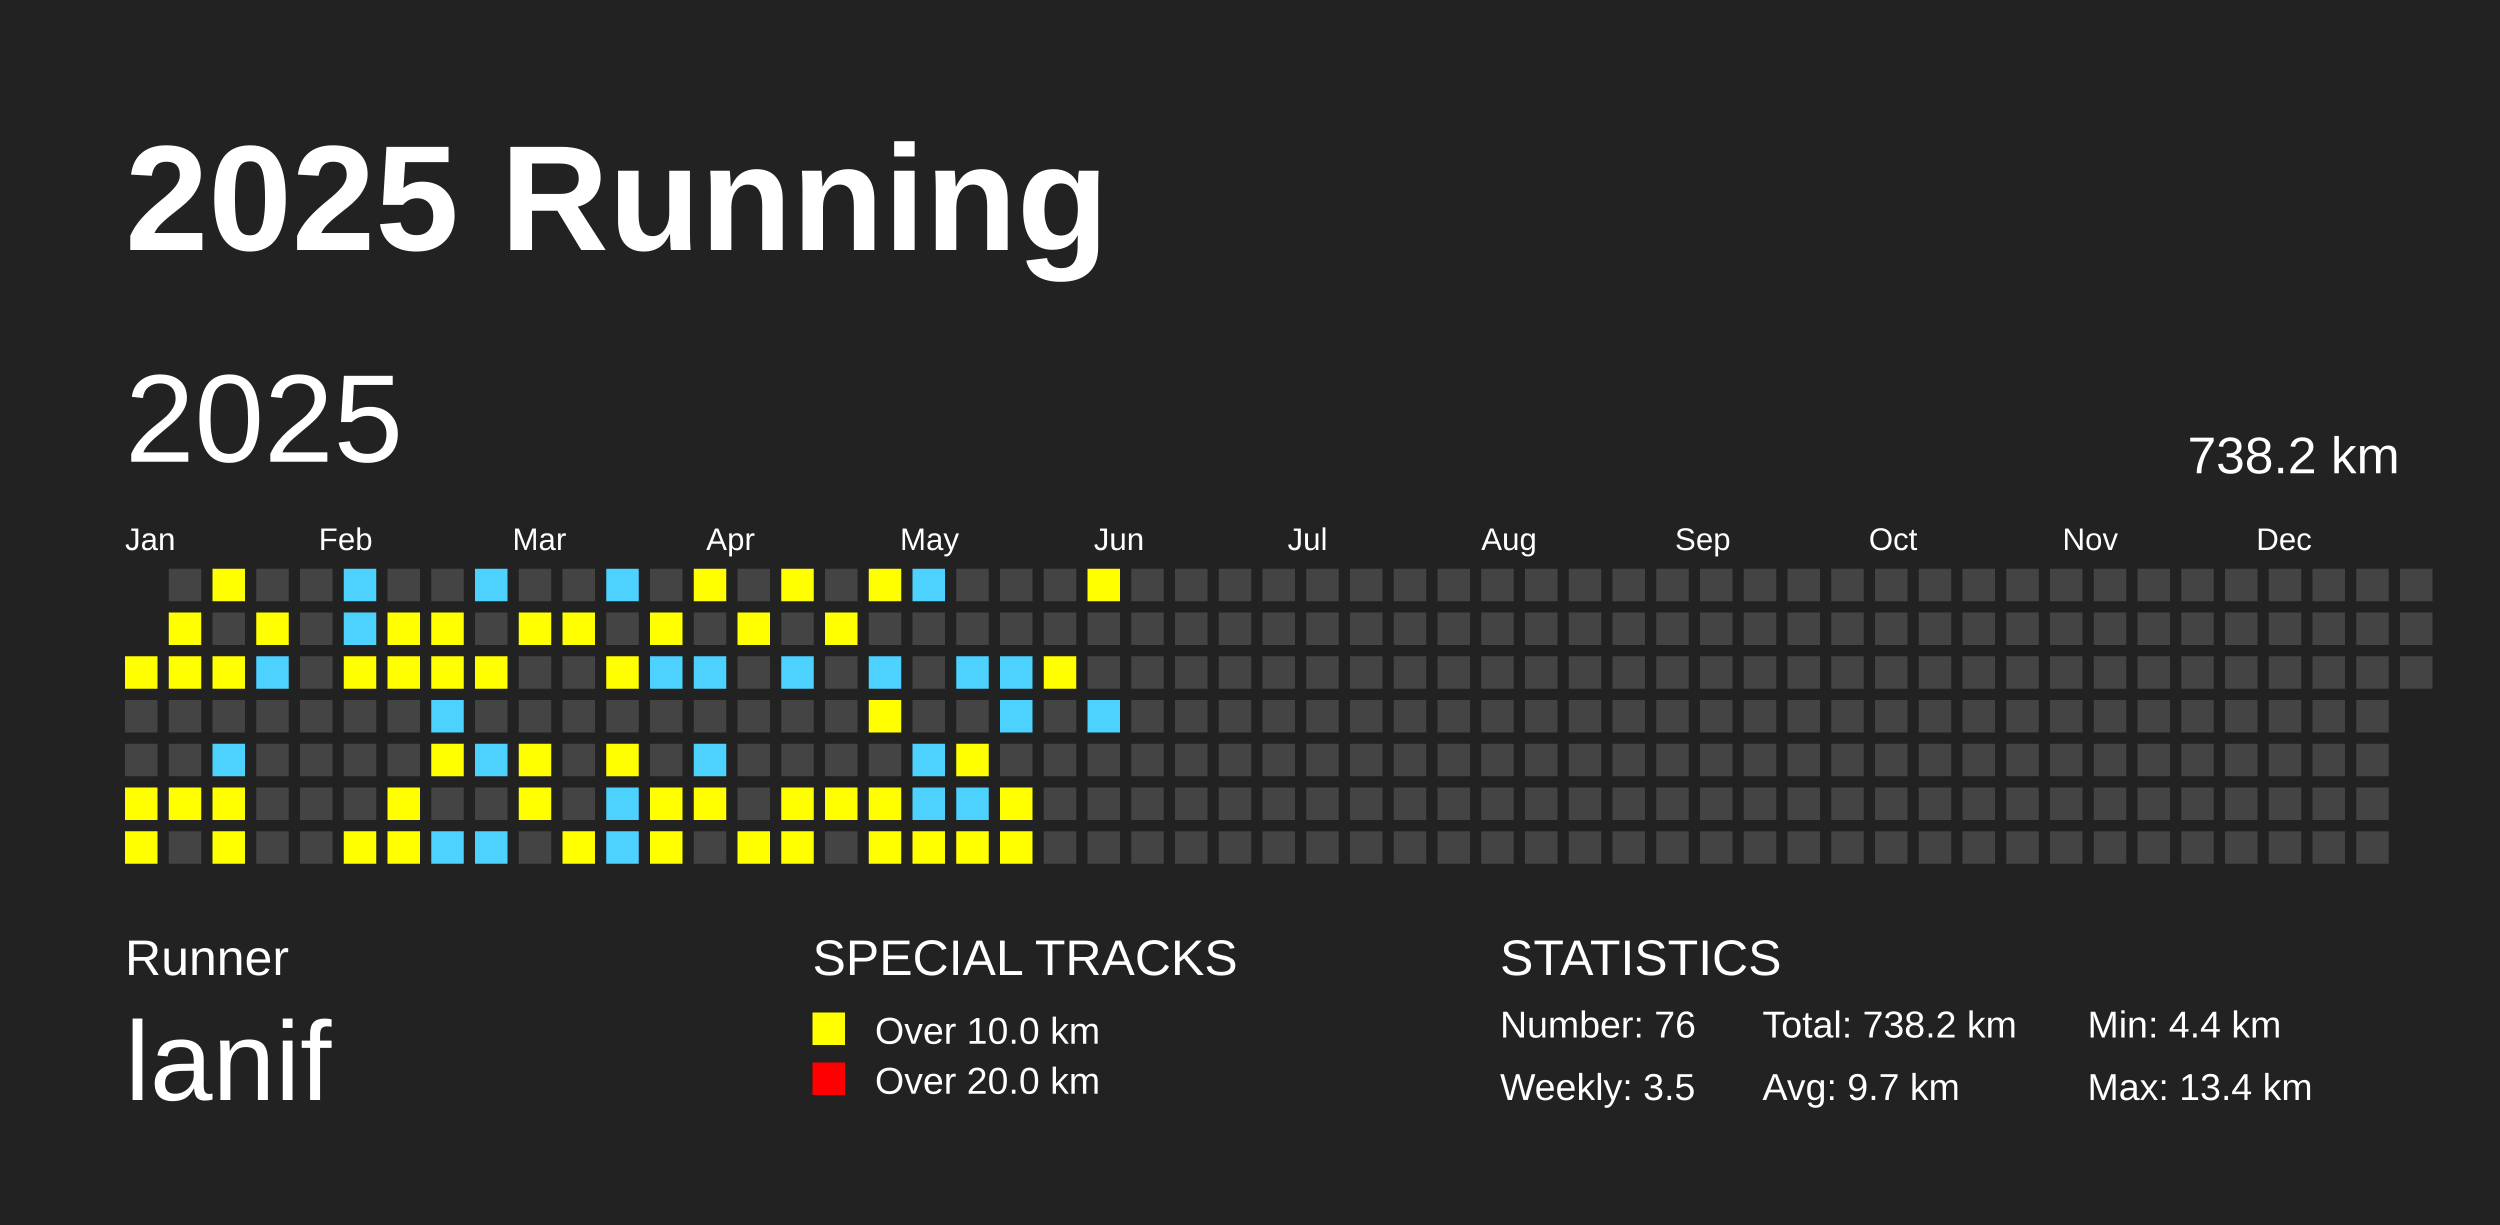
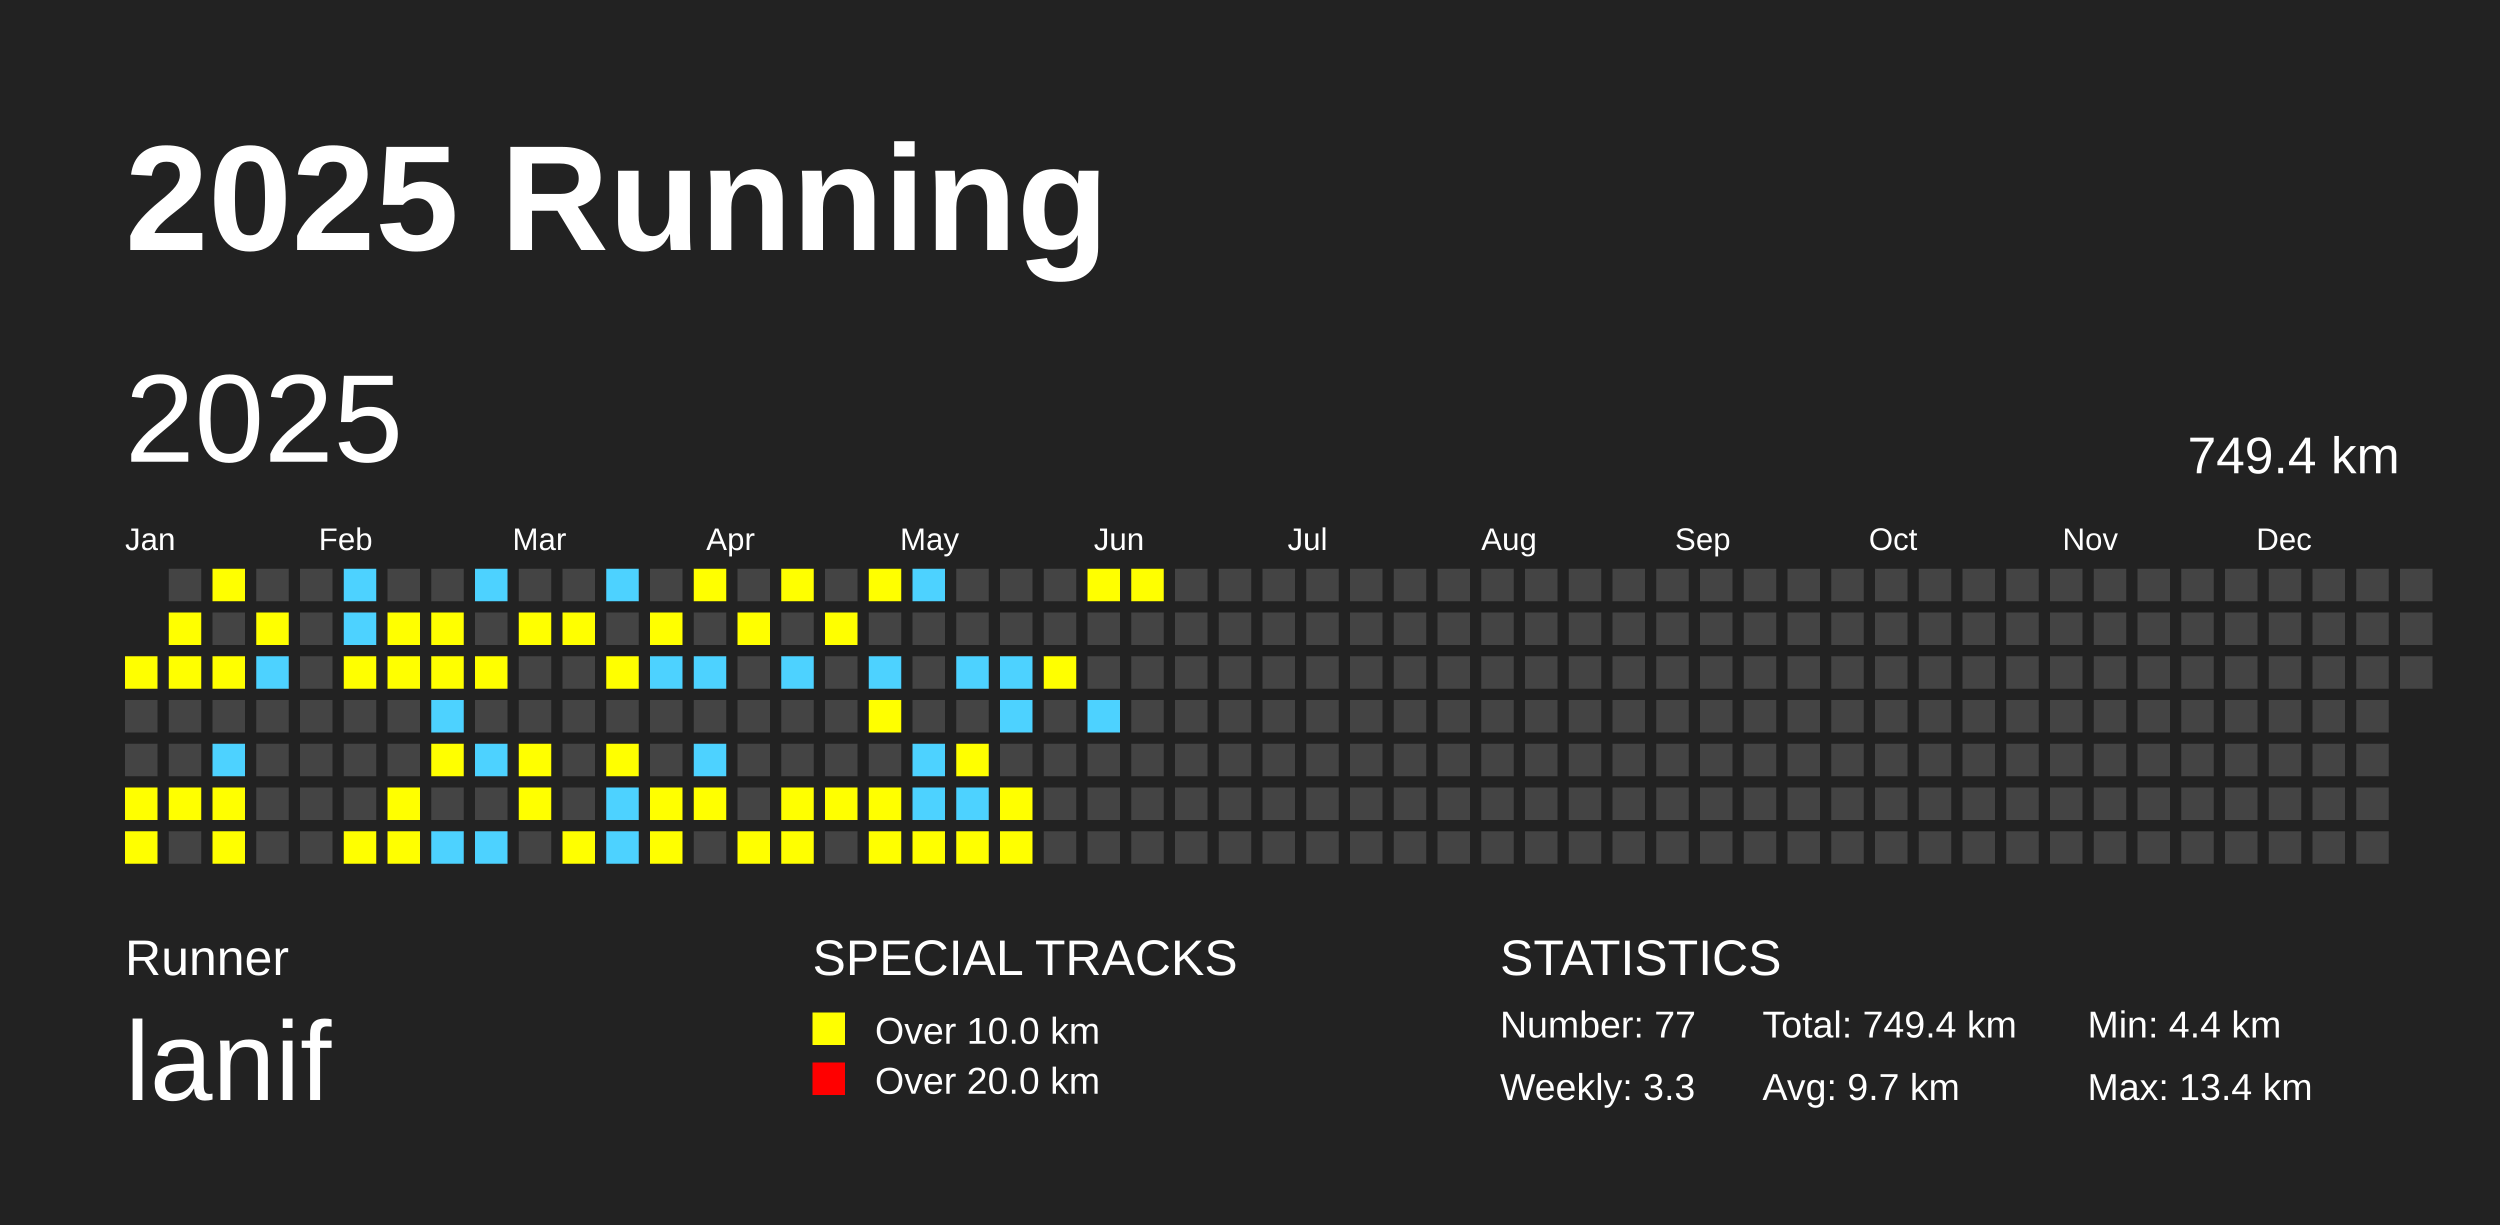
<svg xmlns="http://www.w3.org/2000/svg" baseProfile="full" height="98mm" version="1.1" viewBox="0,0,200,98" width="200mm">
  <defs />
  <rect fill="#222222" height="98" width="200" x="0" y="0" />
  <text fill="#FFFFFF" style="font-size:12px; font-family:Arial; font-weight:bold;" x="10" y="20">2025 Running</text>
  <text fill="#FFFFFF" style="font-size:4px; font-family:Arial" x="10" y="78">Runner</text>
  <text fill="#FFFFFF" style="font-size:9px; font-family:Arial" x="10" y="88">lanif</text>
  <text fill="#FFFFFF" style="font-size:4px; font-family:Arial" x="65" y="78">SPECIAL TRACKS</text>
  <rect fill="yellow" height="2.6" width="2.6" x="65" y="81" />
  <text fill="#FFFFFF" style="font-size:3px; font-family:Arial" x="70" y="83.5">Over 10.0 km</text>
  <rect fill="red" height="2.6" width="2.6" x="65" y="85" />
  <text fill="#FFFFFF" style="font-size:3px; font-family:Arial" x="70" y="87.5">Over 20.0 km</text>
  <text fill="#FFFFFF" style="font-size:4px; font-family:Arial" x="120" y="78">STATISTICS</text>
-   <text fill="#FFFFFF" style="font-size:3px; font-family:Arial" x="120" y="83">Number: 76</text>
-   <text fill="#FFFFFF" style="font-size:3px; font-family:Arial" x="120" y="88">Weekly: 3.5</text>
-   <text fill="#FFFFFF" style="font-size:3px; font-family:Arial" x="141" y="83">Total: 738.2 km</text>
+   <text fill="#FFFFFF" style="font-size:3px; font-family:Arial" x="120" y="83">Number: 77</text>
+   <text fill="#FFFFFF" style="font-size:3px; font-family:Arial" x="120" y="88">Weekly: 3.3</text>
+   <text fill="#FFFFFF" style="font-size:3px; font-family:Arial" x="141" y="83">Total: 749.4 km</text>
  <text fill="#FFFFFF" style="font-size:3px; font-family:Arial" x="141" y="88">Avg: 9.7 km</text>
  <text fill="#FFFFFF" style="font-size:3px; font-family:Arial" x="167" y="83">Min: 4.4 km</text>
  <text fill="#FFFFFF" style="font-size:3px; font-family:Arial" x="167" y="88">Max: 13.4 km</text>
  <text dominant-baseline="hanging" fill="#FFFFFF" style="font-size:10.0px; font-family:Arial;" x="10" y="30">2025</text>
-   <text dominant-baseline="hanging" fill="#FFFFFF" style="font-size:4.125px; font-family:Arial;" x="175" y="35">738.2 km</text>
+   <text dominant-baseline="hanging" fill="#FFFFFF" style="font-size:4.125px; font-family:Arial;" x="175" y="35">749.4 km</text>
  <text fill="#FFFFFF" style="font-size:2.5px; font-family:Arial" x="10.0" y="44">Jan</text>
  <text fill="#FFFFFF" style="font-size:2.5px; font-family:Arial" x="25.5" y="44">Feb</text>
  <text fill="#FFFFFF" style="font-size:2.5px; font-family:Arial" x="41.0" y="44">Mar</text>
  <text fill="#FFFFFF" style="font-size:2.5px; font-family:Arial" x="56.5" y="44">Apr</text>
  <text fill="#FFFFFF" style="font-size:2.5px; font-family:Arial" x="72.0" y="44">May</text>
  <text fill="#FFFFFF" style="font-size:2.5px; font-family:Arial" x="87.5" y="44">Jun</text>
  <text fill="#FFFFFF" style="font-size:2.5px; font-family:Arial" x="103.0" y="44">Jul</text>
  <text fill="#FFFFFF" style="font-size:2.5px; font-family:Arial" x="118.5" y="44">Aug</text>
  <text fill="#FFFFFF" style="font-size:2.5px; font-family:Arial" x="134.0" y="44">Sep</text>
  <text fill="#FFFFFF" style="font-size:2.5px; font-family:Arial" x="149.5" y="44">Oct</text>
  <text fill="#FFFFFF" style="font-size:2.5px; font-family:Arial" x="165.0" y="44">Nov</text>
  <text fill="#FFFFFF" style="font-size:2.5px; font-family:Arial" x="180.5" y="44">Dec</text>
  <rect fill="yellow" height="2.6" width="2.6" x="10.0" y="52.5" />
  <rect fill="#444444" height="2.6" width="2.6" x="10.0" y="56.0" />
  <rect fill="#444444" height="2.6" width="2.6" x="10.0" y="59.5" />
  <rect fill="yellow" height="2.6" width="2.6" x="10.0" y="63.0" />
  <rect fill="yellow" height="2.6" width="2.6" x="10.0" y="66.5" />
  <rect fill="#444444" height="2.6" width="2.6" x="13.5" y="45.5" />
  <rect fill="yellow" height="2.6" width="2.6" x="13.5" y="49.0" />
  <rect fill="yellow" height="2.6" width="2.6" x="13.5" y="52.5" />
  <rect fill="#444444" height="2.6" width="2.6" x="13.5" y="56.0" />
  <rect fill="#444444" height="2.6" width="2.6" x="13.5" y="59.5" />
  <rect fill="yellow" height="2.6" width="2.6" x="13.5" y="63.0" />
  <rect fill="#444444" height="2.6" width="2.6" x="13.5" y="66.5" />
  <rect fill="yellow" height="2.6" width="2.6" x="17.0" y="45.5" />
  <rect fill="#444444" height="2.6" width="2.6" x="17.0" y="49.0" />
  <rect fill="yellow" height="2.6" width="2.6" x="17.0" y="52.5" />
  <rect fill="#444444" height="2.6" width="2.6" x="17.0" y="56.0" />
  <rect fill="#4DD2FF" height="2.6" width="2.6" x="17.0" y="59.5" />
  <rect fill="yellow" height="2.6" width="2.6" x="17.0" y="63.0" />
  <rect fill="yellow" height="2.6" width="2.6" x="17.0" y="66.5" />
  <rect fill="#444444" height="2.6" width="2.6" x="20.5" y="45.5" />
  <rect fill="yellow" height="2.6" width="2.6" x="20.5" y="49.0" />
  <rect fill="#4DD2FF" height="2.6" width="2.6" x="20.5" y="52.5" />
  <rect fill="#444444" height="2.6" width="2.6" x="20.5" y="56.0" />
  <rect fill="#444444" height="2.6" width="2.6" x="20.5" y="59.5" />
  <rect fill="#444444" height="2.6" width="2.6" x="20.5" y="63.0" />
  <rect fill="#444444" height="2.6" width="2.6" x="20.5" y="66.5" />
  <rect fill="#444444" height="2.6" width="2.6" x="24.0" y="45.5" />
  <rect fill="#444444" height="2.6" width="2.6" x="24.0" y="49.0" />
  <rect fill="#444444" height="2.6" width="2.6" x="24.0" y="52.5" />
  <rect fill="#444444" height="2.6" width="2.6" x="24.0" y="56.0" />
  <rect fill="#444444" height="2.6" width="2.6" x="24.0" y="59.5" />
  <rect fill="#444444" height="2.6" width="2.6" x="24.0" y="63.0" />
  <rect fill="#444444" height="2.6" width="2.6" x="24.0" y="66.5" />
  <rect fill="#4DD2FF" height="2.6" width="2.6" x="27.5" y="45.5" />
  <rect fill="#4DD2FF" height="2.6" width="2.6" x="27.5" y="49.0" />
  <rect fill="yellow" height="2.6" width="2.6" x="27.5" y="52.5" />
  <rect fill="#444444" height="2.6" width="2.6" x="27.5" y="56.0" />
  <rect fill="#444444" height="2.6" width="2.6" x="27.5" y="59.5" />
  <rect fill="#444444" height="2.6" width="2.6" x="27.5" y="63.0" />
  <rect fill="yellow" height="2.6" width="2.6" x="27.5" y="66.5" />
  <rect fill="#444444" height="2.6" width="2.6" x="31.0" y="45.5" />
  <rect fill="yellow" height="2.6" width="2.6" x="31.0" y="49.0" />
  <rect fill="yellow" height="2.6" width="2.6" x="31.0" y="52.5" />
  <rect fill="#444444" height="2.6" width="2.6" x="31.0" y="56.0" />
  <rect fill="#444444" height="2.6" width="2.6" x="31.0" y="59.5" />
  <rect fill="yellow" height="2.6" width="2.6" x="31.0" y="63.0" />
  <rect fill="yellow" height="2.6" width="2.6" x="31.0" y="66.5" />
  <rect fill="#444444" height="2.6" width="2.6" x="34.5" y="45.5" />
  <rect fill="yellow" height="2.6" width="2.6" x="34.5" y="49.0" />
  <rect fill="yellow" height="2.6" width="2.6" x="34.5" y="52.5" />
  <rect fill="#4DD2FF" height="2.6" width="2.6" x="34.5" y="56.0" />
  <rect fill="yellow" height="2.6" width="2.6" x="34.5" y="59.5" />
  <rect fill="#444444" height="2.6" width="2.6" x="34.5" y="63.0" />
  <rect fill="#4DD2FF" height="2.6" width="2.6" x="34.5" y="66.5" />
  <rect fill="#4DD2FF" height="2.6" width="2.6" x="38.0" y="45.5" />
  <rect fill="#444444" height="2.6" width="2.6" x="38.0" y="49.0" />
  <rect fill="yellow" height="2.6" width="2.6" x="38.0" y="52.5" />
  <rect fill="#444444" height="2.6" width="2.6" x="38.0" y="56.0" />
  <rect fill="#4DD2FF" height="2.6" width="2.6" x="38.0" y="59.5" />
  <rect fill="#444444" height="2.6" width="2.6" x="38.0" y="63.0" />
  <rect fill="#4DD2FF" height="2.6" width="2.6" x="38.0" y="66.5" />
  <rect fill="#444444" height="2.6" width="2.6" x="41.5" y="45.5" />
  <rect fill="yellow" height="2.6" width="2.6" x="41.5" y="49.0" />
  <rect fill="#444444" height="2.6" width="2.6" x="41.5" y="52.5" />
  <rect fill="#444444" height="2.6" width="2.6" x="41.5" y="56.0" />
  <rect fill="yellow" height="2.6" width="2.6" x="41.5" y="59.5" />
  <rect fill="yellow" height="2.6" width="2.6" x="41.5" y="63.0" />
  <rect fill="#444444" height="2.6" width="2.6" x="41.5" y="66.5" />
  <rect fill="#444444" height="2.6" width="2.6" x="45.0" y="45.5" />
  <rect fill="yellow" height="2.6" width="2.6" x="45.0" y="49.0" />
  <rect fill="#444444" height="2.6" width="2.6" x="45.0" y="52.5" />
  <rect fill="#444444" height="2.6" width="2.6" x="45.0" y="56.0" />
  <rect fill="#444444" height="2.6" width="2.6" x="45.0" y="59.5" />
  <rect fill="#444444" height="2.6" width="2.6" x="45.0" y="63.0" />
  <rect fill="yellow" height="2.6" width="2.6" x="45.0" y="66.5" />
  <rect fill="#4DD2FF" height="2.6" width="2.6" x="48.5" y="45.5" />
  <rect fill="#444444" height="2.6" width="2.6" x="48.5" y="49.0" />
  <rect fill="yellow" height="2.6" width="2.6" x="48.5" y="52.5" />
  <rect fill="#444444" height="2.6" width="2.6" x="48.5" y="56.0" />
  <rect fill="yellow" height="2.6" width="2.6" x="48.5" y="59.5" />
  <rect fill="#4DD2FF" height="2.6" width="2.6" x="48.5" y="63.0" />
  <rect fill="#4DD2FF" height="2.6" width="2.6" x="48.5" y="66.5" />
  <rect fill="#444444" height="2.6" width="2.6" x="52.0" y="45.5" />
  <rect fill="yellow" height="2.6" width="2.6" x="52.0" y="49.0" />
  <rect fill="#4DD2FF" height="2.6" width="2.6" x="52.0" y="52.5" />
  <rect fill="#444444" height="2.6" width="2.6" x="52.0" y="56.0" />
  <rect fill="#444444" height="2.6" width="2.6" x="52.0" y="59.5" />
  <rect fill="yellow" height="2.6" width="2.6" x="52.0" y="63.0" />
  <rect fill="yellow" height="2.6" width="2.6" x="52.0" y="66.5" />
  <rect fill="yellow" height="2.6" width="2.6" x="55.5" y="45.5" />
  <rect fill="#444444" height="2.6" width="2.6" x="55.5" y="49.0" />
  <rect fill="#4DD2FF" height="2.6" width="2.6" x="55.5" y="52.5" />
  <rect fill="#444444" height="2.6" width="2.6" x="55.5" y="56.0" />
  <rect fill="#4DD2FF" height="2.6" width="2.6" x="55.5" y="59.5" />
  <rect fill="yellow" height="2.6" width="2.6" x="55.5" y="63.0" />
  <rect fill="#444444" height="2.6" width="2.6" x="55.5" y="66.5" />
  <rect fill="#444444" height="2.6" width="2.6" x="59.0" y="45.5" />
  <rect fill="yellow" height="2.6" width="2.6" x="59.0" y="49.0" />
  <rect fill="#444444" height="2.6" width="2.6" x="59.0" y="52.5" />
  <rect fill="#444444" height="2.6" width="2.6" x="59.0" y="56.0" />
  <rect fill="#444444" height="2.6" width="2.6" x="59.0" y="59.5" />
  <rect fill="#444444" height="2.6" width="2.6" x="59.0" y="63.0" />
  <rect fill="yellow" height="2.6" width="2.6" x="59.0" y="66.5" />
  <rect fill="yellow" height="2.6" width="2.6" x="62.5" y="45.5" />
  <rect fill="#444444" height="2.6" width="2.6" x="62.5" y="49.0" />
  <rect fill="#4DD2FF" height="2.6" width="2.6" x="62.5" y="52.5" />
  <rect fill="#444444" height="2.6" width="2.6" x="62.5" y="56.0" />
  <rect fill="#444444" height="2.6" width="2.6" x="62.5" y="59.5" />
  <rect fill="yellow" height="2.6" width="2.6" x="62.5" y="63.0" />
  <rect fill="yellow" height="2.6" width="2.6" x="62.5" y="66.5" />
  <rect fill="#444444" height="2.6" width="2.6" x="66.0" y="45.5" />
  <rect fill="yellow" height="2.6" width="2.6" x="66.0" y="49.0" />
  <rect fill="#444444" height="2.6" width="2.6" x="66.0" y="52.5" />
  <rect fill="#444444" height="2.6" width="2.6" x="66.0" y="56.0" />
  <rect fill="#444444" height="2.6" width="2.6" x="66.0" y="59.5" />
  <rect fill="yellow" height="2.6" width="2.6" x="66.0" y="63.0" />
  <rect fill="#444444" height="2.6" width="2.6" x="66.0" y="66.5" />
  <rect fill="yellow" height="2.6" width="2.6" x="69.5" y="45.5" />
  <rect fill="#444444" height="2.6" width="2.6" x="69.5" y="49.0" />
  <rect fill="#4DD2FF" height="2.6" width="2.6" x="69.5" y="52.5" />
  <rect fill="yellow" height="2.6" width="2.6" x="69.5" y="56.0" />
  <rect fill="#444444" height="2.6" width="2.6" x="69.5" y="59.5" />
  <rect fill="yellow" height="2.6" width="2.6" x="69.5" y="63.0" />
  <rect fill="yellow" height="2.6" width="2.6" x="69.5" y="66.5" />
  <rect fill="#4DD2FF" height="2.6" width="2.6" x="73.0" y="45.5" />
  <rect fill="#444444" height="2.6" width="2.6" x="73.0" y="49.0" />
  <rect fill="#444444" height="2.6" width="2.6" x="73.0" y="52.5" />
  <rect fill="#444444" height="2.6" width="2.6" x="73.0" y="56.0" />
  <rect fill="#4DD2FF" height="2.6" width="2.6" x="73.0" y="59.5" />
  <rect fill="#4DD2FF" height="2.6" width="2.6" x="73.0" y="63.0" />
  <rect fill="yellow" height="2.6" width="2.6" x="73.0" y="66.5" />
  <rect fill="#444444" height="2.6" width="2.6" x="76.5" y="45.5" />
  <rect fill="#444444" height="2.6" width="2.6" x="76.5" y="49.0" />
  <rect fill="#4DD2FF" height="2.6" width="2.6" x="76.5" y="52.5" />
  <rect fill="#444444" height="2.6" width="2.6" x="76.5" y="56.0" />
  <rect fill="yellow" height="2.6" width="2.6" x="76.5" y="59.5" />
  <rect fill="#4DD2FF" height="2.6" width="2.6" x="76.5" y="63.0" />
  <rect fill="yellow" height="2.6" width="2.6" x="76.5" y="66.5" />
  <rect fill="#444444" height="2.6" width="2.6" x="80.0" y="45.5" />
  <rect fill="#444444" height="2.6" width="2.6" x="80.0" y="49.0" />
  <rect fill="#4DD2FF" height="2.6" width="2.6" x="80.0" y="52.5" />
  <rect fill="#4DD2FF" height="2.6" width="2.6" x="80.0" y="56.0" />
  <rect fill="#444444" height="2.6" width="2.6" x="80.0" y="59.5" />
  <rect fill="yellow" height="2.6" width="2.6" x="80.0" y="63.0" />
  <rect fill="yellow" height="2.6" width="2.6" x="80.0" y="66.5" />
  <rect fill="#444444" height="2.6" width="2.6" x="83.5" y="45.5" />
  <rect fill="#444444" height="2.6" width="2.6" x="83.5" y="49.0" />
  <rect fill="yellow" height="2.6" width="2.6" x="83.5" y="52.5" />
  <rect fill="#444444" height="2.6" width="2.6" x="83.5" y="56.0" />
  <rect fill="#444444" height="2.6" width="2.6" x="83.5" y="59.5" />
  <rect fill="#444444" height="2.6" width="2.6" x="83.5" y="63.0" />
  <rect fill="#444444" height="2.6" width="2.6" x="83.5" y="66.5" />
  <rect fill="yellow" height="2.6" width="2.6" x="87.0" y="45.5" />
  <rect fill="#444444" height="2.6" width="2.6" x="87.0" y="49.0" />
  <rect fill="#444444" height="2.6" width="2.6" x="87.0" y="52.5" />
  <rect fill="#4DD2FF" height="2.6" width="2.6" x="87.0" y="56.0" />
  <rect fill="#444444" height="2.6" width="2.6" x="87.0" y="59.5" />
  <rect fill="#444444" height="2.6" width="2.6" x="87.0" y="63.0" />
  <rect fill="#444444" height="2.6" width="2.6" x="87.0" y="66.5" />
-   <rect fill="#444444" height="2.6" width="2.6" x="90.5" y="45.5" />
+   <rect fill="yellow" height="2.6" width="2.6" x="90.5" y="45.5" />
  <rect fill="#444444" height="2.6" width="2.6" x="90.5" y="49.0" />
  <rect fill="#444444" height="2.6" width="2.6" x="90.5" y="52.5" />
  <rect fill="#444444" height="2.6" width="2.6" x="90.5" y="56.0" />
  <rect fill="#444444" height="2.6" width="2.6" x="90.5" y="59.5" />
  <rect fill="#444444" height="2.6" width="2.6" x="90.5" y="63.0" />
  <rect fill="#444444" height="2.6" width="2.6" x="90.5" y="66.5" />
  <rect fill="#444444" height="2.6" width="2.6" x="94.0" y="45.5" />
  <rect fill="#444444" height="2.6" width="2.6" x="94.0" y="49.0" />
  <rect fill="#444444" height="2.6" width="2.6" x="94.0" y="52.5" />
  <rect fill="#444444" height="2.6" width="2.6" x="94.0" y="56.0" />
  <rect fill="#444444" height="2.6" width="2.6" x="94.0" y="59.5" />
  <rect fill="#444444" height="2.6" width="2.6" x="94.0" y="63.0" />
  <rect fill="#444444" height="2.6" width="2.6" x="94.0" y="66.5" />
  <rect fill="#444444" height="2.6" width="2.6" x="97.5" y="45.5" />
  <rect fill="#444444" height="2.6" width="2.6" x="97.5" y="49.0" />
  <rect fill="#444444" height="2.6" width="2.6" x="97.5" y="52.5" />
  <rect fill="#444444" height="2.6" width="2.6" x="97.5" y="56.0" />
  <rect fill="#444444" height="2.6" width="2.6" x="97.5" y="59.5" />
  <rect fill="#444444" height="2.6" width="2.6" x="97.5" y="63.0" />
  <rect fill="#444444" height="2.6" width="2.6" x="97.5" y="66.5" />
  <rect fill="#444444" height="2.6" width="2.6" x="101.0" y="45.5" />
  <rect fill="#444444" height="2.6" width="2.6" x="101.0" y="49.0" />
  <rect fill="#444444" height="2.6" width="2.6" x="101.0" y="52.5" />
  <rect fill="#444444" height="2.6" width="2.6" x="101.0" y="56.0" />
  <rect fill="#444444" height="2.6" width="2.6" x="101.0" y="59.5" />
  <rect fill="#444444" height="2.6" width="2.6" x="101.0" y="63.0" />
  <rect fill="#444444" height="2.6" width="2.6" x="101.0" y="66.5" />
  <rect fill="#444444" height="2.6" width="2.6" x="104.5" y="45.5" />
  <rect fill="#444444" height="2.6" width="2.6" x="104.5" y="49.0" />
  <rect fill="#444444" height="2.6" width="2.6" x="104.5" y="52.5" />
  <rect fill="#444444" height="2.6" width="2.6" x="104.5" y="56.0" />
  <rect fill="#444444" height="2.6" width="2.6" x="104.5" y="59.5" />
  <rect fill="#444444" height="2.6" width="2.6" x="104.5" y="63.0" />
  <rect fill="#444444" height="2.6" width="2.6" x="104.5" y="66.5" />
  <rect fill="#444444" height="2.6" width="2.6" x="108.0" y="45.5" />
  <rect fill="#444444" height="2.6" width="2.6" x="108.0" y="49.0" />
  <rect fill="#444444" height="2.6" width="2.6" x="108.0" y="52.5" />
  <rect fill="#444444" height="2.6" width="2.6" x="108.0" y="56.0" />
  <rect fill="#444444" height="2.6" width="2.6" x="108.0" y="59.5" />
  <rect fill="#444444" height="2.6" width="2.6" x="108.0" y="63.0" />
  <rect fill="#444444" height="2.6" width="2.6" x="108.0" y="66.5" />
  <rect fill="#444444" height="2.6" width="2.6" x="111.5" y="45.5" />
  <rect fill="#444444" height="2.6" width="2.6" x="111.5" y="49.0" />
  <rect fill="#444444" height="2.6" width="2.6" x="111.5" y="52.5" />
  <rect fill="#444444" height="2.6" width="2.6" x="111.5" y="56.0" />
  <rect fill="#444444" height="2.6" width="2.6" x="111.5" y="59.5" />
  <rect fill="#444444" height="2.6" width="2.6" x="111.5" y="63.0" />
  <rect fill="#444444" height="2.6" width="2.6" x="111.5" y="66.5" />
  <rect fill="#444444" height="2.6" width="2.6" x="115.0" y="45.5" />
  <rect fill="#444444" height="2.6" width="2.6" x="115.0" y="49.0" />
  <rect fill="#444444" height="2.6" width="2.6" x="115.0" y="52.5" />
  <rect fill="#444444" height="2.6" width="2.6" x="115.0" y="56.0" />
  <rect fill="#444444" height="2.6" width="2.6" x="115.0" y="59.5" />
  <rect fill="#444444" height="2.6" width="2.6" x="115.0" y="63.0" />
  <rect fill="#444444" height="2.6" width="2.6" x="115.0" y="66.5" />
  <rect fill="#444444" height="2.6" width="2.6" x="118.5" y="45.5" />
  <rect fill="#444444" height="2.6" width="2.6" x="118.5" y="49.0" />
  <rect fill="#444444" height="2.6" width="2.6" x="118.5" y="52.5" />
  <rect fill="#444444" height="2.6" width="2.6" x="118.5" y="56.0" />
  <rect fill="#444444" height="2.6" width="2.6" x="118.5" y="59.5" />
  <rect fill="#444444" height="2.6" width="2.6" x="118.5" y="63.0" />
  <rect fill="#444444" height="2.6" width="2.6" x="118.5" y="66.5" />
  <rect fill="#444444" height="2.6" width="2.6" x="122.0" y="45.5" />
  <rect fill="#444444" height="2.6" width="2.6" x="122.0" y="49.0" />
  <rect fill="#444444" height="2.6" width="2.6" x="122.0" y="52.5" />
  <rect fill="#444444" height="2.6" width="2.6" x="122.0" y="56.0" />
  <rect fill="#444444" height="2.6" width="2.6" x="122.0" y="59.5" />
  <rect fill="#444444" height="2.6" width="2.6" x="122.0" y="63.0" />
  <rect fill="#444444" height="2.6" width="2.6" x="122.0" y="66.5" />
  <rect fill="#444444" height="2.6" width="2.6" x="125.5" y="45.5" />
  <rect fill="#444444" height="2.6" width="2.6" x="125.5" y="49.0" />
  <rect fill="#444444" height="2.6" width="2.6" x="125.5" y="52.5" />
  <rect fill="#444444" height="2.6" width="2.6" x="125.5" y="56.0" />
  <rect fill="#444444" height="2.6" width="2.6" x="125.5" y="59.5" />
  <rect fill="#444444" height="2.6" width="2.6" x="125.5" y="63.0" />
  <rect fill="#444444" height="2.6" width="2.6" x="125.5" y="66.5" />
  <rect fill="#444444" height="2.6" width="2.6" x="129.0" y="45.5" />
  <rect fill="#444444" height="2.6" width="2.6" x="129.0" y="49.0" />
  <rect fill="#444444" height="2.6" width="2.6" x="129.0" y="52.5" />
  <rect fill="#444444" height="2.6" width="2.6" x="129.0" y="56.0" />
  <rect fill="#444444" height="2.6" width="2.6" x="129.0" y="59.5" />
  <rect fill="#444444" height="2.6" width="2.6" x="129.0" y="63.0" />
  <rect fill="#444444" height="2.6" width="2.6" x="129.0" y="66.5" />
  <rect fill="#444444" height="2.6" width="2.6" x="132.5" y="45.5" />
  <rect fill="#444444" height="2.6" width="2.6" x="132.5" y="49.0" />
  <rect fill="#444444" height="2.6" width="2.6" x="132.5" y="52.5" />
  <rect fill="#444444" height="2.6" width="2.6" x="132.5" y="56.0" />
  <rect fill="#444444" height="2.6" width="2.6" x="132.5" y="59.5" />
  <rect fill="#444444" height="2.6" width="2.6" x="132.5" y="63.0" />
  <rect fill="#444444" height="2.6" width="2.6" x="132.5" y="66.5" />
  <rect fill="#444444" height="2.6" width="2.6" x="136.0" y="45.5" />
  <rect fill="#444444" height="2.6" width="2.6" x="136.0" y="49.0" />
  <rect fill="#444444" height="2.6" width="2.6" x="136.0" y="52.5" />
  <rect fill="#444444" height="2.6" width="2.6" x="136.0" y="56.0" />
  <rect fill="#444444" height="2.6" width="2.6" x="136.0" y="59.5" />
  <rect fill="#444444" height="2.6" width="2.6" x="136.0" y="63.0" />
  <rect fill="#444444" height="2.6" width="2.6" x="136.0" y="66.5" />
  <rect fill="#444444" height="2.6" width="2.6" x="139.5" y="45.5" />
  <rect fill="#444444" height="2.6" width="2.6" x="139.5" y="49.0" />
  <rect fill="#444444" height="2.6" width="2.6" x="139.5" y="52.5" />
  <rect fill="#444444" height="2.6" width="2.6" x="139.5" y="56.0" />
  <rect fill="#444444" height="2.6" width="2.6" x="139.5" y="59.5" />
  <rect fill="#444444" height="2.6" width="2.6" x="139.5" y="63.0" />
  <rect fill="#444444" height="2.6" width="2.6" x="139.5" y="66.5" />
  <rect fill="#444444" height="2.6" width="2.6" x="143.0" y="45.5" />
  <rect fill="#444444" height="2.6" width="2.6" x="143.0" y="49.0" />
  <rect fill="#444444" height="2.6" width="2.6" x="143.0" y="52.5" />
  <rect fill="#444444" height="2.6" width="2.6" x="143.0" y="56.0" />
  <rect fill="#444444" height="2.6" width="2.6" x="143.0" y="59.5" />
  <rect fill="#444444" height="2.6" width="2.6" x="143.0" y="63.0" />
  <rect fill="#444444" height="2.6" width="2.6" x="143.0" y="66.5" />
  <rect fill="#444444" height="2.6" width="2.6" x="146.5" y="45.5" />
  <rect fill="#444444" height="2.6" width="2.6" x="146.5" y="49.0" />
  <rect fill="#444444" height="2.6" width="2.6" x="146.5" y="52.5" />
  <rect fill="#444444" height="2.6" width="2.6" x="146.5" y="56.0" />
  <rect fill="#444444" height="2.6" width="2.6" x="146.5" y="59.5" />
  <rect fill="#444444" height="2.6" width="2.6" x="146.5" y="63.0" />
  <rect fill="#444444" height="2.6" width="2.6" x="146.5" y="66.5" />
  <rect fill="#444444" height="2.6" width="2.6" x="150.0" y="45.5" />
  <rect fill="#444444" height="2.6" width="2.6" x="150.0" y="49.0" />
  <rect fill="#444444" height="2.6" width="2.6" x="150.0" y="52.5" />
  <rect fill="#444444" height="2.6" width="2.6" x="150.0" y="56.0" />
  <rect fill="#444444" height="2.6" width="2.6" x="150.0" y="59.5" />
  <rect fill="#444444" height="2.6" width="2.6" x="150.0" y="63.0" />
  <rect fill="#444444" height="2.6" width="2.6" x="150.0" y="66.5" />
  <rect fill="#444444" height="2.6" width="2.6" x="153.5" y="45.5" />
  <rect fill="#444444" height="2.6" width="2.6" x="153.5" y="49.0" />
  <rect fill="#444444" height="2.6" width="2.6" x="153.5" y="52.5" />
  <rect fill="#444444" height="2.6" width="2.6" x="153.5" y="56.0" />
  <rect fill="#444444" height="2.6" width="2.6" x="153.5" y="59.5" />
  <rect fill="#444444" height="2.6" width="2.6" x="153.5" y="63.0" />
  <rect fill="#444444" height="2.6" width="2.6" x="153.5" y="66.5" />
  <rect fill="#444444" height="2.6" width="2.6" x="157.0" y="45.5" />
  <rect fill="#444444" height="2.6" width="2.6" x="157.0" y="49.0" />
  <rect fill="#444444" height="2.6" width="2.6" x="157.0" y="52.5" />
  <rect fill="#444444" height="2.6" width="2.6" x="157.0" y="56.0" />
  <rect fill="#444444" height="2.6" width="2.6" x="157.0" y="59.5" />
  <rect fill="#444444" height="2.6" width="2.6" x="157.0" y="63.0" />
  <rect fill="#444444" height="2.6" width="2.6" x="157.0" y="66.5" />
  <rect fill="#444444" height="2.6" width="2.6" x="160.5" y="45.5" />
  <rect fill="#444444" height="2.6" width="2.6" x="160.5" y="49.0" />
  <rect fill="#444444" height="2.6" width="2.6" x="160.5" y="52.5" />
  <rect fill="#444444" height="2.6" width="2.6" x="160.5" y="56.0" />
  <rect fill="#444444" height="2.6" width="2.6" x="160.5" y="59.5" />
  <rect fill="#444444" height="2.6" width="2.6" x="160.5" y="63.0" />
  <rect fill="#444444" height="2.6" width="2.6" x="160.5" y="66.5" />
  <rect fill="#444444" height="2.6" width="2.6" x="164.0" y="45.5" />
  <rect fill="#444444" height="2.6" width="2.6" x="164.0" y="49.0" />
  <rect fill="#444444" height="2.6" width="2.6" x="164.0" y="52.5" />
  <rect fill="#444444" height="2.6" width="2.6" x="164.0" y="56.0" />
  <rect fill="#444444" height="2.6" width="2.6" x="164.0" y="59.5" />
  <rect fill="#444444" height="2.6" width="2.6" x="164.0" y="63.0" />
  <rect fill="#444444" height="2.6" width="2.6" x="164.0" y="66.5" />
  <rect fill="#444444" height="2.6" width="2.6" x="167.5" y="45.5" />
  <rect fill="#444444" height="2.6" width="2.6" x="167.5" y="49.0" />
  <rect fill="#444444" height="2.6" width="2.6" x="167.5" y="52.5" />
  <rect fill="#444444" height="2.6" width="2.6" x="167.5" y="56.0" />
  <rect fill="#444444" height="2.6" width="2.6" x="167.5" y="59.5" />
  <rect fill="#444444" height="2.6" width="2.6" x="167.5" y="63.0" />
  <rect fill="#444444" height="2.6" width="2.6" x="167.5" y="66.5" />
  <rect fill="#444444" height="2.6" width="2.6" x="171.0" y="45.5" />
  <rect fill="#444444" height="2.6" width="2.6" x="171.0" y="49.0" />
  <rect fill="#444444" height="2.6" width="2.6" x="171.0" y="52.5" />
  <rect fill="#444444" height="2.6" width="2.6" x="171.0" y="56.0" />
  <rect fill="#444444" height="2.6" width="2.6" x="171.0" y="59.5" />
  <rect fill="#444444" height="2.6" width="2.6" x="171.0" y="63.0" />
  <rect fill="#444444" height="2.6" width="2.6" x="171.0" y="66.5" />
  <rect fill="#444444" height="2.6" width="2.6" x="174.5" y="45.5" />
  <rect fill="#444444" height="2.6" width="2.6" x="174.5" y="49.0" />
  <rect fill="#444444" height="2.6" width="2.6" x="174.5" y="52.5" />
  <rect fill="#444444" height="2.6" width="2.6" x="174.5" y="56.0" />
  <rect fill="#444444" height="2.6" width="2.6" x="174.5" y="59.5" />
  <rect fill="#444444" height="2.6" width="2.6" x="174.5" y="63.0" />
  <rect fill="#444444" height="2.6" width="2.6" x="174.5" y="66.5" />
  <rect fill="#444444" height="2.6" width="2.6" x="178.0" y="45.5" />
  <rect fill="#444444" height="2.6" width="2.6" x="178.0" y="49.0" />
  <rect fill="#444444" height="2.6" width="2.6" x="178.0" y="52.5" />
  <rect fill="#444444" height="2.6" width="2.6" x="178.0" y="56.0" />
  <rect fill="#444444" height="2.6" width="2.6" x="178.0" y="59.5" />
  <rect fill="#444444" height="2.6" width="2.6" x="178.0" y="63.0" />
  <rect fill="#444444" height="2.6" width="2.6" x="178.0" y="66.5" />
  <rect fill="#444444" height="2.6" width="2.6" x="181.5" y="45.5" />
  <rect fill="#444444" height="2.6" width="2.6" x="181.5" y="49.0" />
  <rect fill="#444444" height="2.6" width="2.6" x="181.5" y="52.5" />
  <rect fill="#444444" height="2.6" width="2.6" x="181.5" y="56.0" />
  <rect fill="#444444" height="2.6" width="2.6" x="181.5" y="59.5" />
  <rect fill="#444444" height="2.6" width="2.6" x="181.5" y="63.0" />
  <rect fill="#444444" height="2.6" width="2.6" x="181.5" y="66.5" />
  <rect fill="#444444" height="2.6" width="2.6" x="185.0" y="45.5" />
  <rect fill="#444444" height="2.6" width="2.6" x="185.0" y="49.0" />
  <rect fill="#444444" height="2.6" width="2.6" x="185.0" y="52.5" />
  <rect fill="#444444" height="2.6" width="2.6" x="185.0" y="56.0" />
  <rect fill="#444444" height="2.6" width="2.6" x="185.0" y="59.5" />
  <rect fill="#444444" height="2.6" width="2.6" x="185.0" y="63.0" />
  <rect fill="#444444" height="2.6" width="2.6" x="185.0" y="66.5" />
  <rect fill="#444444" height="2.6" width="2.6" x="188.5" y="45.5" />
  <rect fill="#444444" height="2.6" width="2.6" x="188.5" y="49.0" />
  <rect fill="#444444" height="2.6" width="2.6" x="188.5" y="52.5" />
  <rect fill="#444444" height="2.6" width="2.6" x="188.5" y="56.0" />
  <rect fill="#444444" height="2.6" width="2.6" x="188.5" y="59.5" />
  <rect fill="#444444" height="2.6" width="2.6" x="188.5" y="63.0" />
  <rect fill="#444444" height="2.6" width="2.6" x="188.5" y="66.5" />
  <rect fill="#444444" height="2.6" width="2.6" x="192.0" y="45.5" />
  <rect fill="#444444" height="2.6" width="2.6" x="192.0" y="49.0" />
  <rect fill="#444444" height="2.6" width="2.6" x="192.0" y="52.5" />
</svg>
